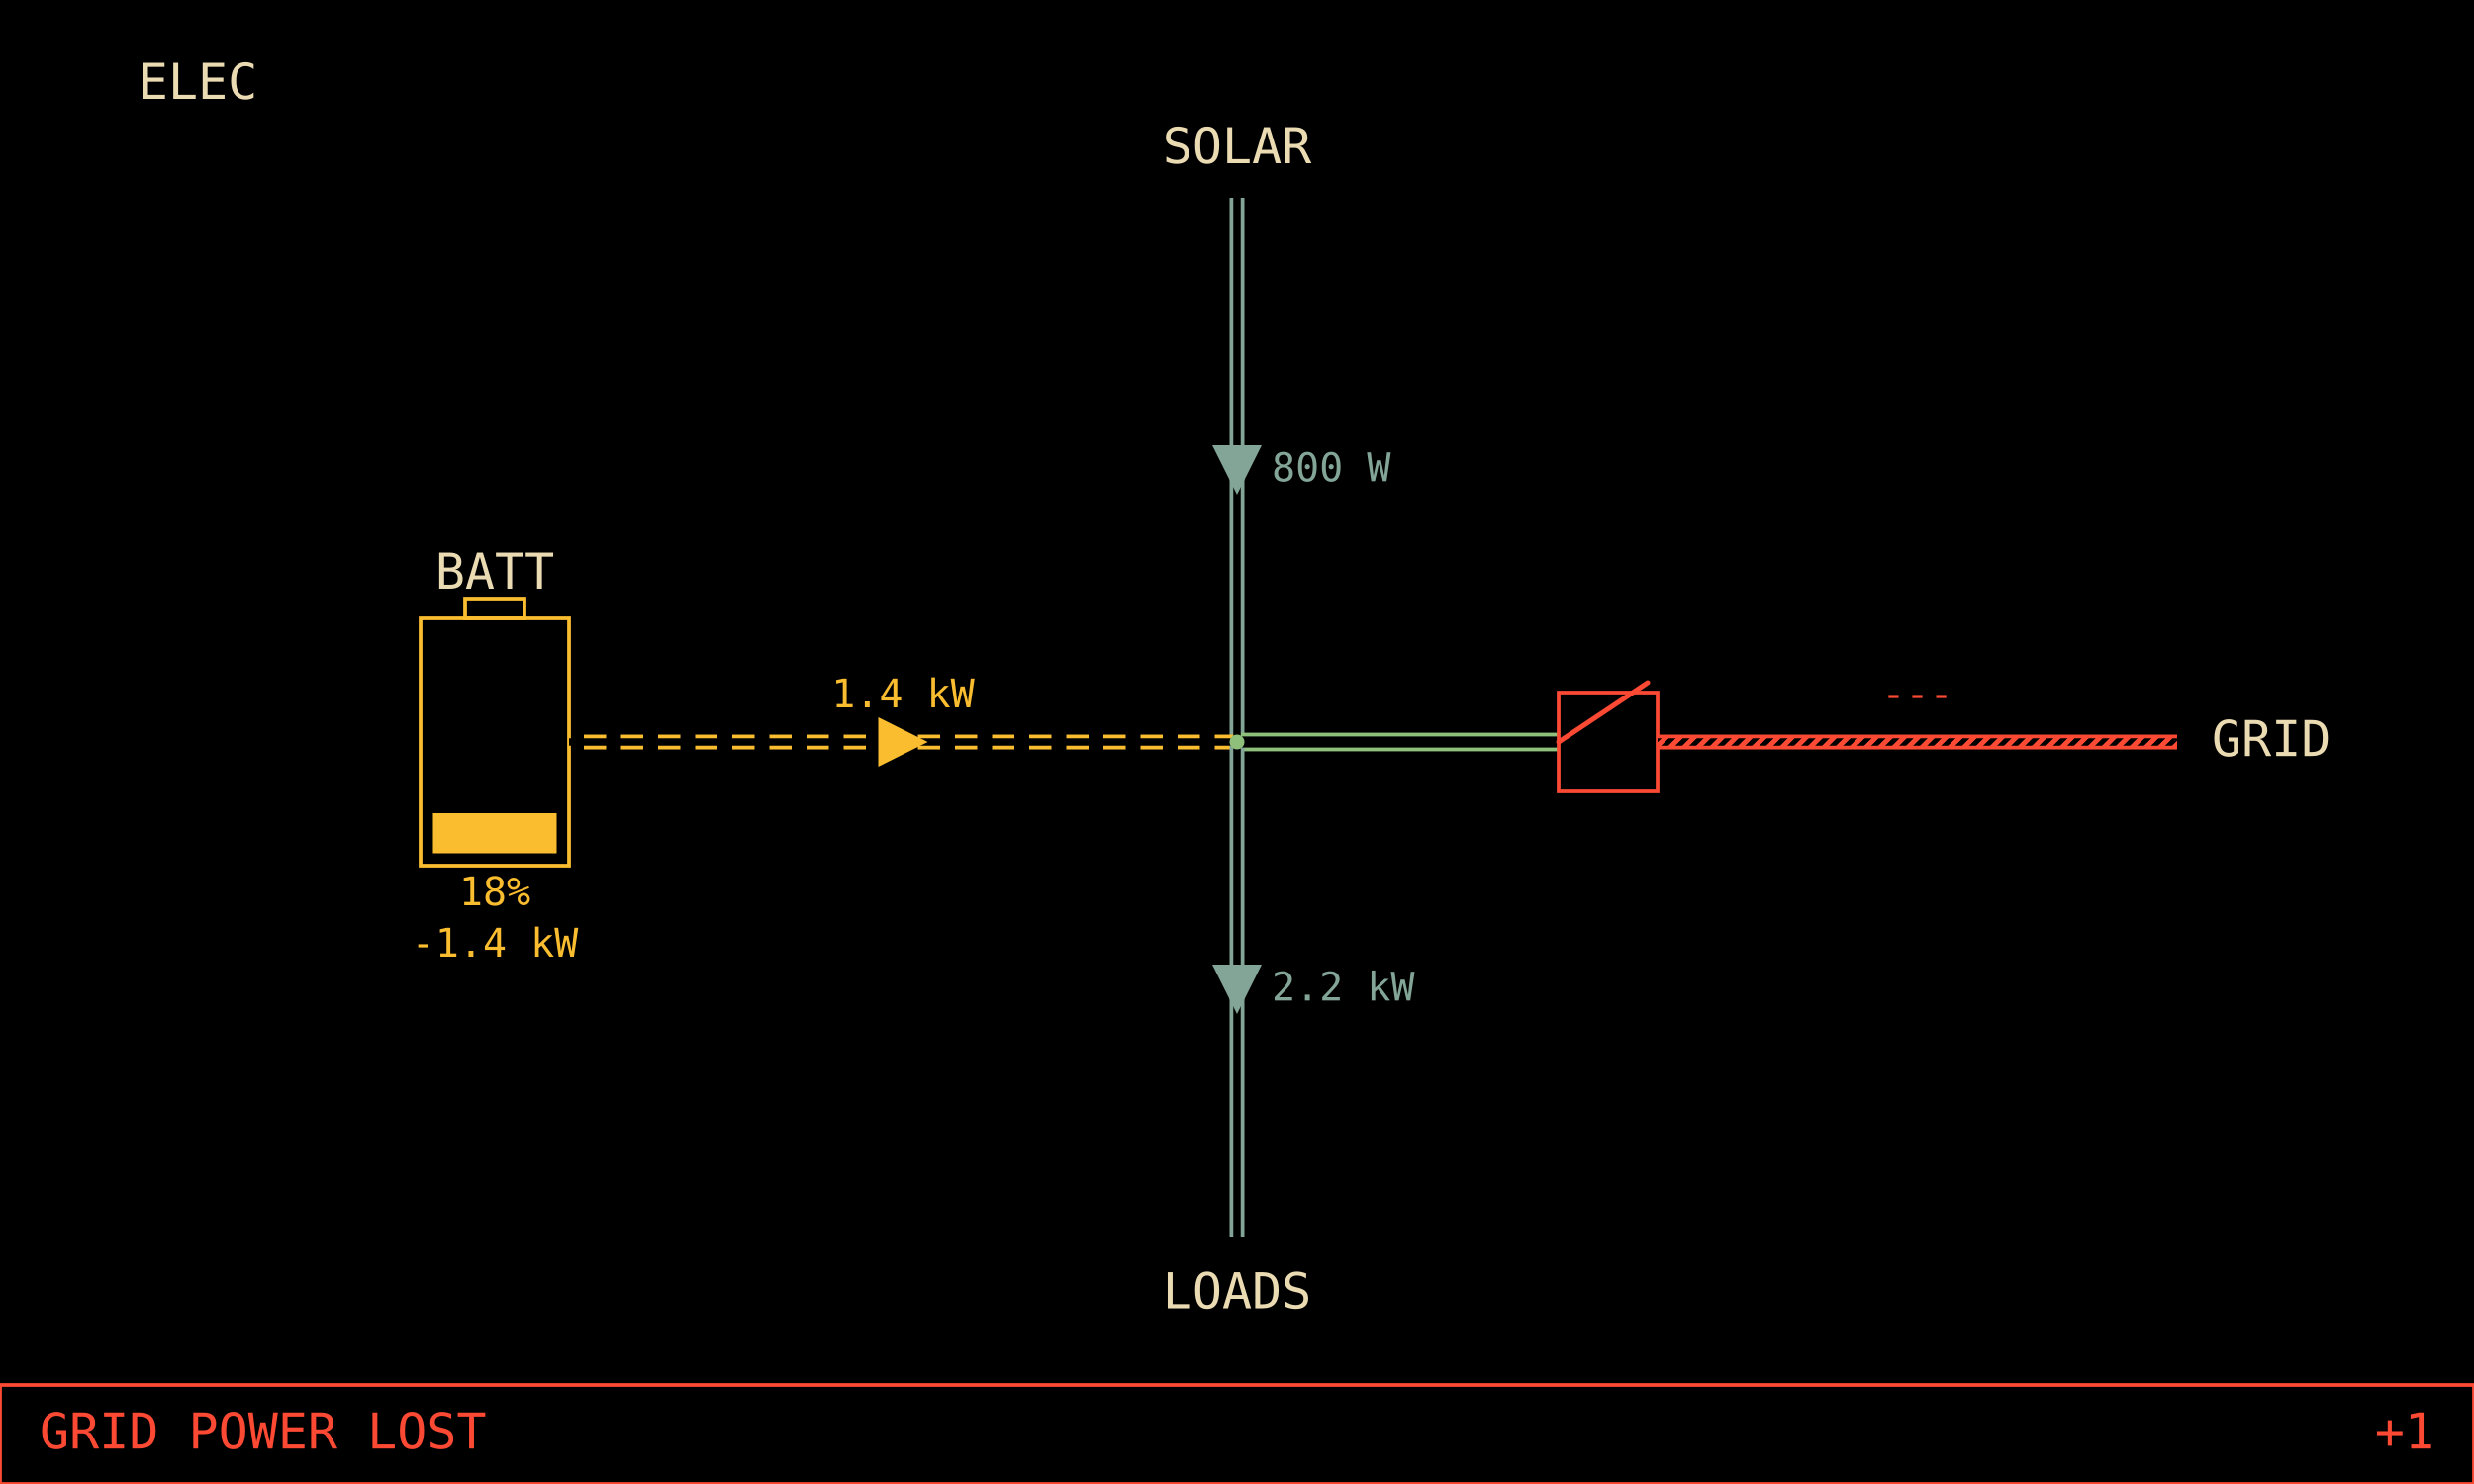
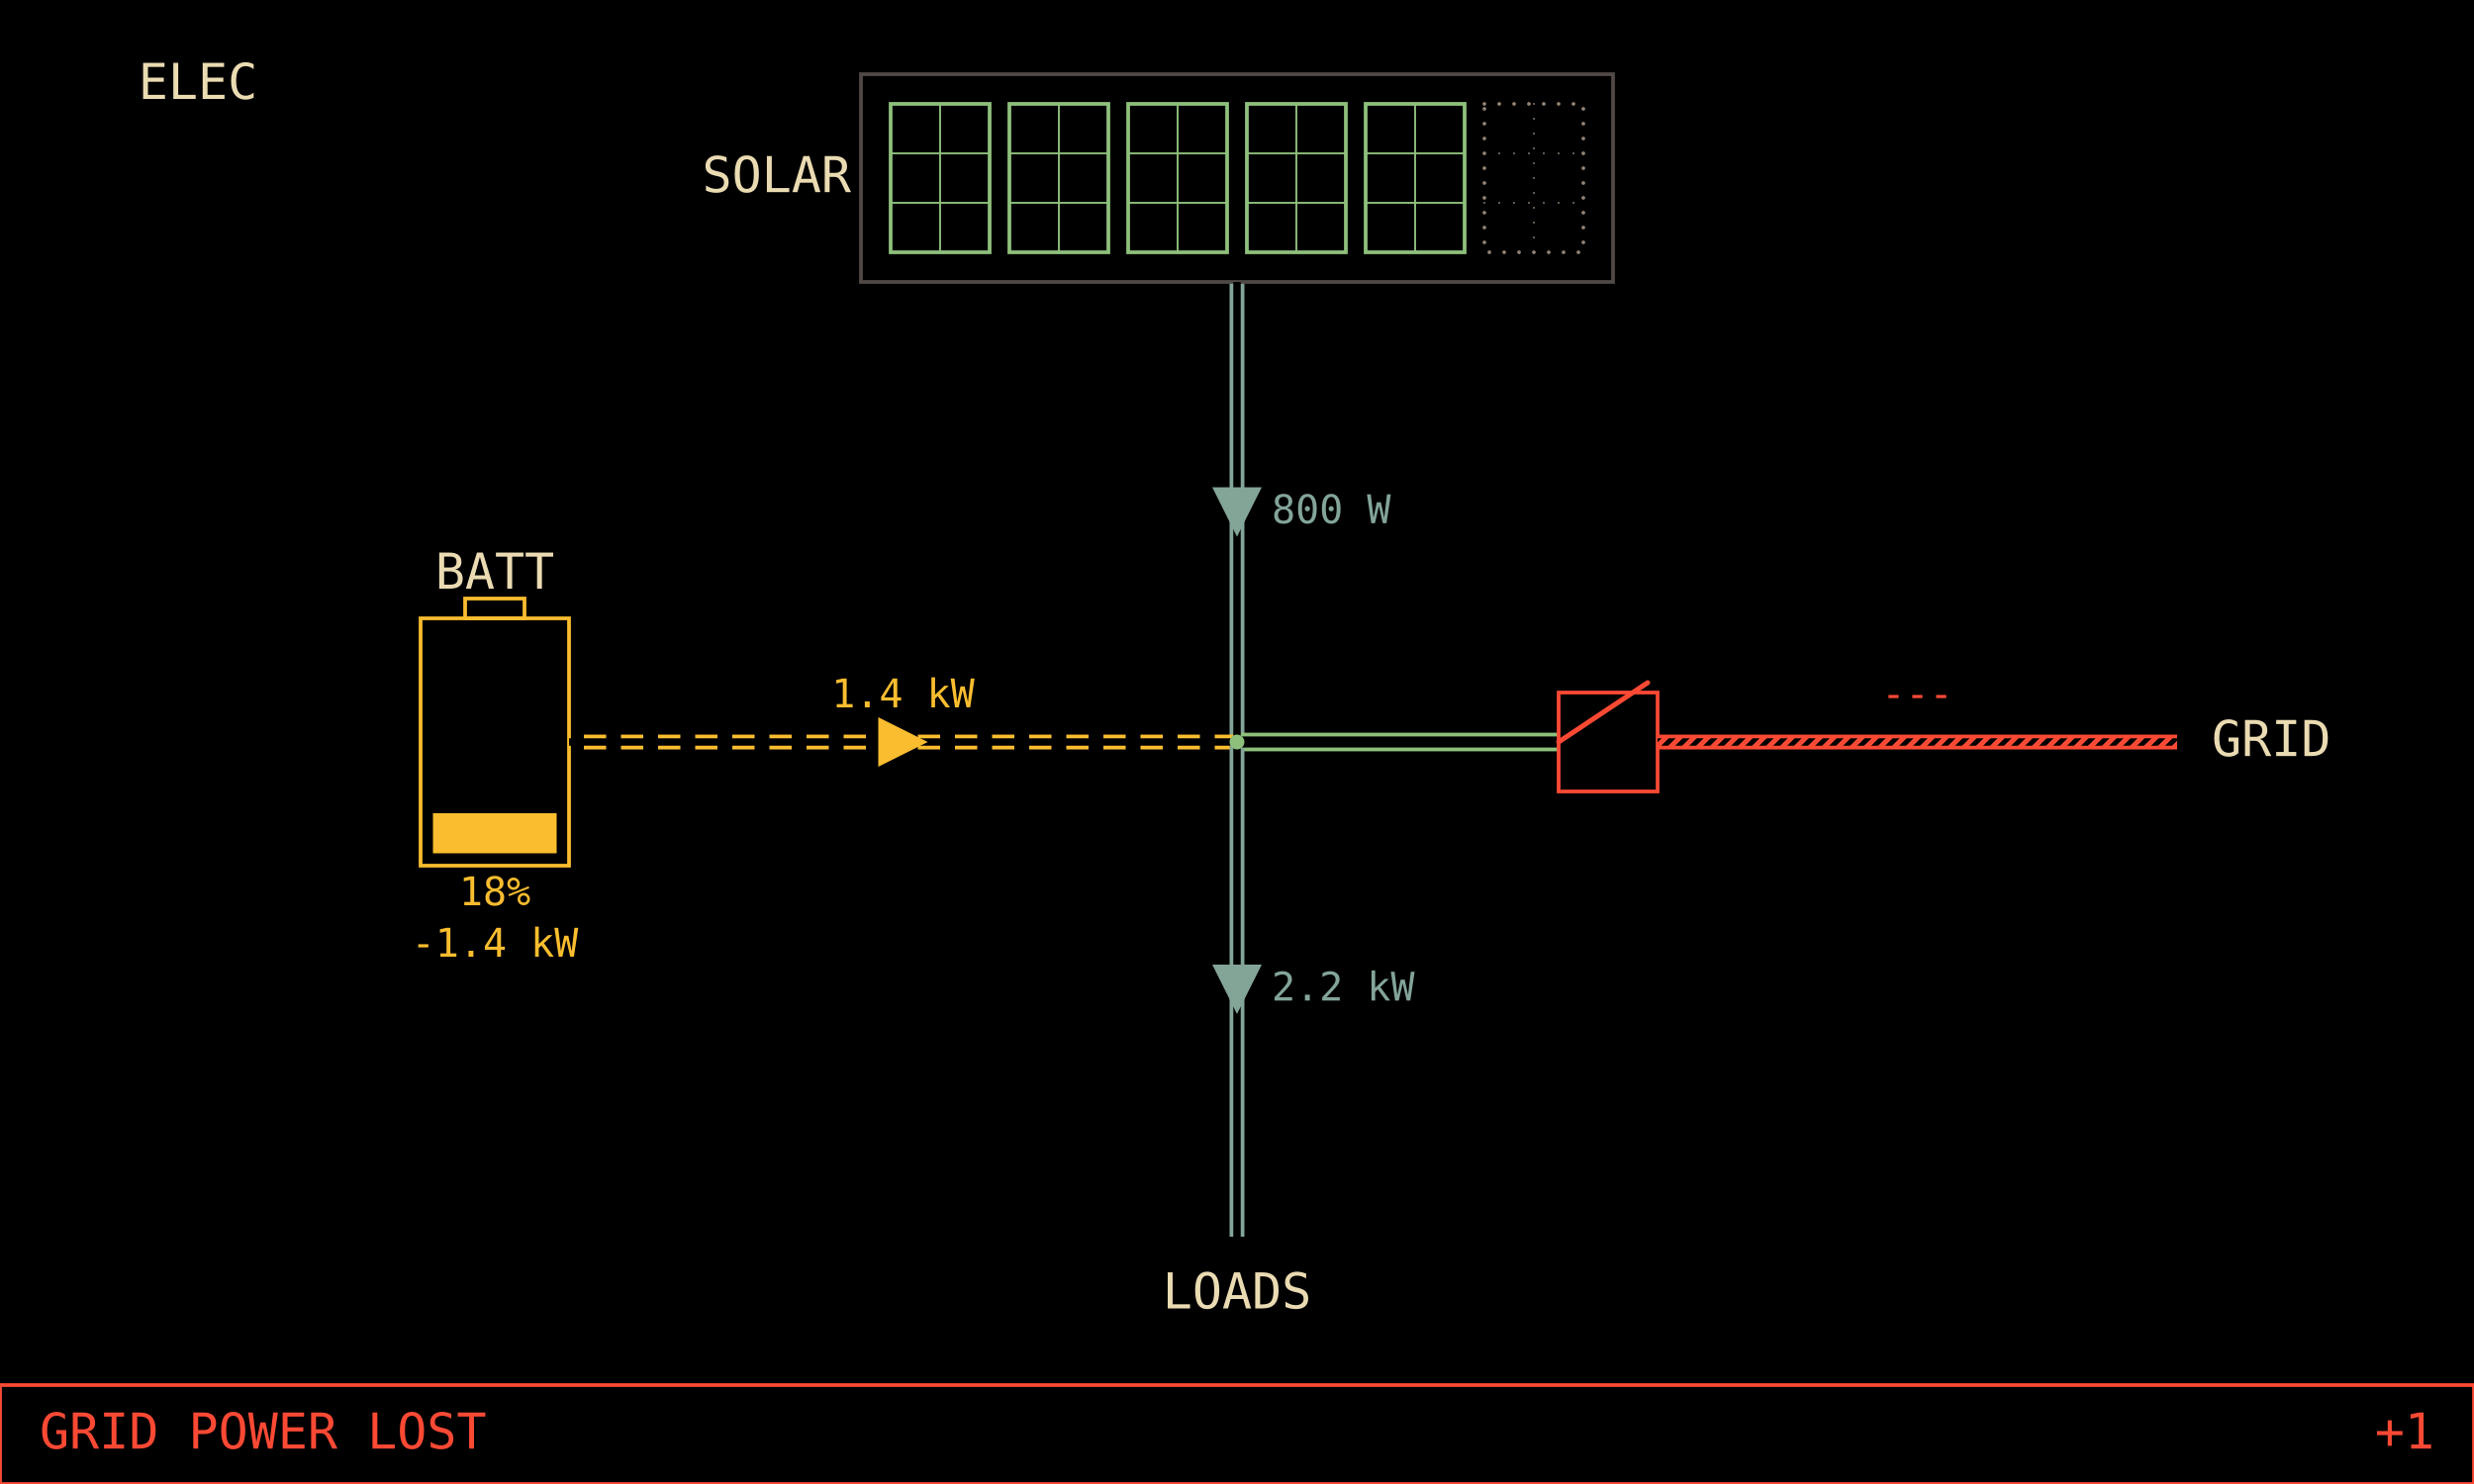
<svg xmlns="http://www.w3.org/2000/svg" viewBox="0 0 1000 600" width="1280" height="768" data-page="electrical" data-theme="mirror">
  <style>.attn{animation:mfd-attn 2.5s ease-in-out infinite}@keyframes mfd-attn{50%{opacity:0.35}}</style>
  <rect x="0" y="0" width="1000" height="600" fill="#000000" />
  <g id="casings">
    <g data-for="solar">
-       <polyline points="500,80 500,300" fill="none" stroke="#83a598" stroke-width="6" stroke-linejoin="round" />
+       <polyline points="500,114 500,300" fill="none" stroke="#83a598" stroke-width="6" stroke-linejoin="round" />
    </g>
    <g data-for="battery_feed">
      <polyline points="500,300 230,300" fill="none" stroke="#fabd2f" stroke-width="6" stroke-dasharray="9 6" stroke-linejoin="round" />
    </g>
    <g data-for="bus_tie">
      <polyline points="500,300 630,300" fill="none" stroke="#8ec07c" stroke-width="7.5" stroke-linejoin="round" />
    </g>
    <g data-for="grid">
      <polyline points="880,300 670,300" fill="none" stroke="#fb4934" stroke-width="6" stroke-linejoin="round" />
    </g>
    <g data-for="loads">
      <polyline points="500,300 500,500" fill="none" stroke="#83a598" stroke-width="6" stroke-linejoin="round" />
    </g>
  </g>
  <g id="title">
    <text x="80" y="40" text-anchor="middle" font-family="DejaVu Sans Mono, monospace" font-size="20" fill="#ebdbb2">ELEC</text>
  </g>
+   <g id="array">
+     <rect x="348" y="30" width="304" height="84" fill="none" stroke="#504945" stroke-width="1.5" />
+     <g id="array.p1">
+       <rect x="360" y="42" width="40" height="60" fill="none" stroke="#8ec07c" stroke-width="1.5" />
+       <line x1="360" y1="62" x2="400" y2="62" stroke="#8ec07c" stroke-width="0.75" />
+       <line x1="360" y1="82" x2="400" y2="82" stroke="#8ec07c" stroke-width="0.75" />
+       <line x1="380" y1="42" x2="380" y2="102" stroke="#8ec07c" stroke-width="0.75" />
+     </g>
+     <g id="array.p2">
+       <rect x="408" y="42" width="40" height="60" fill="none" stroke="#8ec07c" stroke-width="1.5" />
+       <line x1="408" y1="62" x2="448" y2="62" stroke="#8ec07c" stroke-width="0.75" />
+       <line x1="408" y1="82" x2="448" y2="82" stroke="#8ec07c" stroke-width="0.75" />
+       <line x1="428" y1="42" x2="428" y2="102" stroke="#8ec07c" stroke-width="0.75" />
+     </g>
+     <g id="array.p3">
+       <rect x="456" y="42" width="40" height="60" fill="none" stroke="#8ec07c" stroke-width="1.5" />
+       <line x1="456" y1="62" x2="496" y2="62" stroke="#8ec07c" stroke-width="0.75" />
+       <line x1="456" y1="82" x2="496" y2="82" stroke="#8ec07c" stroke-width="0.75" />
+       <line x1="476" y1="42" x2="476" y2="102" stroke="#8ec07c" stroke-width="0.75" />
+     </g>
+     <g id="array.p4">
+       <rect x="504" y="42" width="40" height="60" fill="none" stroke="#8ec07c" stroke-width="1.5" />
+       <line x1="504" y1="62" x2="544" y2="62" stroke="#8ec07c" stroke-width="0.75" />
+       <line x1="504" y1="82" x2="544" y2="82" stroke="#8ec07c" stroke-width="0.75" />
+       <line x1="524" y1="42" x2="524" y2="102" stroke="#8ec07c" stroke-width="0.75" />
+     </g>
+     <g id="array.p5">
+       <rect x="552" y="42" width="40" height="60" fill="none" stroke="#8ec07c" stroke-width="1.5" />
+       <line x1="552" y1="62" x2="592" y2="62" stroke="#8ec07c" stroke-width="0.75" />
+       <line x1="552" y1="82" x2="592" y2="82" stroke="#8ec07c" stroke-width="0.75" />
+       <line x1="572" y1="42" x2="572" y2="102" stroke="#8ec07c" stroke-width="0.75" />
+     </g>
+     <g id="array.p6">
+       <rect x="600" y="42" width="40" height="60" fill="none" stroke="#928374" stroke-width="1.5" stroke-dasharray="0 6" stroke-linecap="round" />
+       <line x1="600" y1="62" x2="640" y2="62" stroke="#928374" stroke-width="0.75" stroke-dasharray="0 6" stroke-linecap="round" />
+       <line x1="600" y1="82" x2="640" y2="82" stroke="#928374" stroke-width="0.75" stroke-dasharray="0 6" stroke-linecap="round" />
+       <line x1="620" y1="42" x2="620" y2="102" stroke="#928374" stroke-width="0.75" stroke-dasharray="0 6" stroke-linecap="round" />
+     </g>
+     <text x="344" y="72" text-anchor="end" dominant-baseline="middle" font-family="DejaVu Sans Mono, monospace" font-size="20" fill="#ebdbb2">SOLAR</text>
+   </g>
  <g id="solar">
-     <polyline points="500,80 500,300" fill="none" stroke="#000000" stroke-width="3" stroke-linejoin="round" />
-     <polygon points="500,200 490,180 510,180" fill="#83a598" />
-     <text x="500" y="66" text-anchor="middle" font-family="DejaVu Sans Mono, monospace" font-size="20" fill="#ebdbb2">SOLAR</text>
-     <text x="514" y="190" text-anchor="start" dominant-baseline="middle" font-family="DejaVu Sans Mono, monospace" font-size="16" fill="#83a598">800 W</text>
+     <polyline points="500,114 500,300" fill="none" stroke="#000000" stroke-width="3" stroke-linejoin="round" />
+     <polygon points="500,217 490,197 510,197" fill="#83a598" />
+     <text x="514" y="207" text-anchor="start" dominant-baseline="middle" font-family="DejaVu Sans Mono, monospace" font-size="16" fill="#83a598">800 W</text>
  </g>
  <g id="battery">
    <rect x="170" y="250" width="60" height="100" fill="none" stroke="#fabd2f" stroke-width="1.5" />
    <rect x="188" y="242" width="24" height="8" fill="none" stroke="#fabd2f" stroke-width="1.5" />
    <rect x="175" y="328.8" width="50" height="16.2" fill="#fabd2f" />
    <text x="200" y="238" text-anchor="middle" font-family="DejaVu Sans Mono, monospace" font-size="20" fill="#ebdbb2">BATT</text>
    <text x="200" y="366" text-anchor="middle" font-family="DejaVu Sans Mono, monospace" font-size="16" fill="#fabd2f">18%</text>
    <text x="200" y="386.8" text-anchor="middle" font-family="DejaVu Sans Mono, monospace" font-size="16" fill="#fabd2f">-1.4 kW</text>
  </g>
  <g id="battery_feed">
    <polyline points="500,300 230,300" fill="none" stroke="#000000" stroke-width="3" stroke-linejoin="round" />
    <polygon points="375,300 355,310 355,290" fill="#fabd2f" />
    <text x="365" y="286" text-anchor="middle" font-family="DejaVu Sans Mono, monospace" font-size="16" fill="#fabd2f">1.4 kW</text>
  </g>
  <g id="bus_tie">
    <polyline points="500,300 630,300" fill="none" stroke="#000000" stroke-width="4.5" stroke-linejoin="round" />
  </g>
  <g id="main_breaker">
    <g>
      <rect x="630" y="280" width="40" height="40" fill="none" stroke="#fb4934" stroke-width="1.5" />
      <line x1="630" y1="300" x2="666" y2="276" stroke="#fb4934" stroke-width="2" stroke-linecap="round" />
    </g>
  </g>
  <g id="grid">
    <pattern id="hatch-grid-0" width="4" height="4" patternUnits="userSpaceOnUse" patternTransform="rotate(225)">
      <rect x="0" y="0" width="4" height="4" fill="#000000" />
      <rect x="0" y="0" width="2" height="4" fill="#fb4934" />
    </pattern>
    <line x1="880" y1="300" x2="670" y2="300" stroke="url(#hatch-grid-0)" stroke-width="3" stroke-linecap="butt" />
    <text x="894" y="300" text-anchor="start" dominant-baseline="middle" font-family="DejaVu Sans Mono, monospace" font-size="20" fill="#ebdbb2">GRID</text>
    <text x="775" y="286" text-anchor="middle" font-family="DejaVu Sans Mono, monospace" font-size="16" fill="#fb4934">---</text>
  </g>
  <g id="loads">
    <polyline points="500,300 500,500" fill="none" stroke="#000000" stroke-width="3" stroke-linejoin="round" />
    <polygon points="500,410 490,390 510,390" fill="#83a598" />
    <text x="500" y="529" text-anchor="middle" font-family="DejaVu Sans Mono, monospace" font-size="20" fill="#ebdbb2">LOADS</text>
    <text x="514" y="400" text-anchor="start" dominant-baseline="middle" font-family="DejaVu Sans Mono, monospace" font-size="16" fill="#83a598">2.2 kW</text>
  </g>
  <g id="bus">
    <circle cx="500" cy="300" r="3" fill="#8ec07c" />
  </g>
  <g id="banner">
    <g class="attn">
      <rect x="0" y="560" width="1000" height="40" fill="#000000" stroke="#fb4934" stroke-width="1.5" />
      <text x="16" y="580" text-anchor="start" dominant-baseline="middle" font-family="DejaVu Sans Mono, monospace" font-size="20" fill="#fb4934">GRID POWER LOST</text>
      <text x="984" y="580" text-anchor="end" dominant-baseline="middle" font-family="DejaVu Sans Mono, monospace" font-size="20" fill="#fb4934">+1</text>
    </g>
  </g>
</svg>
